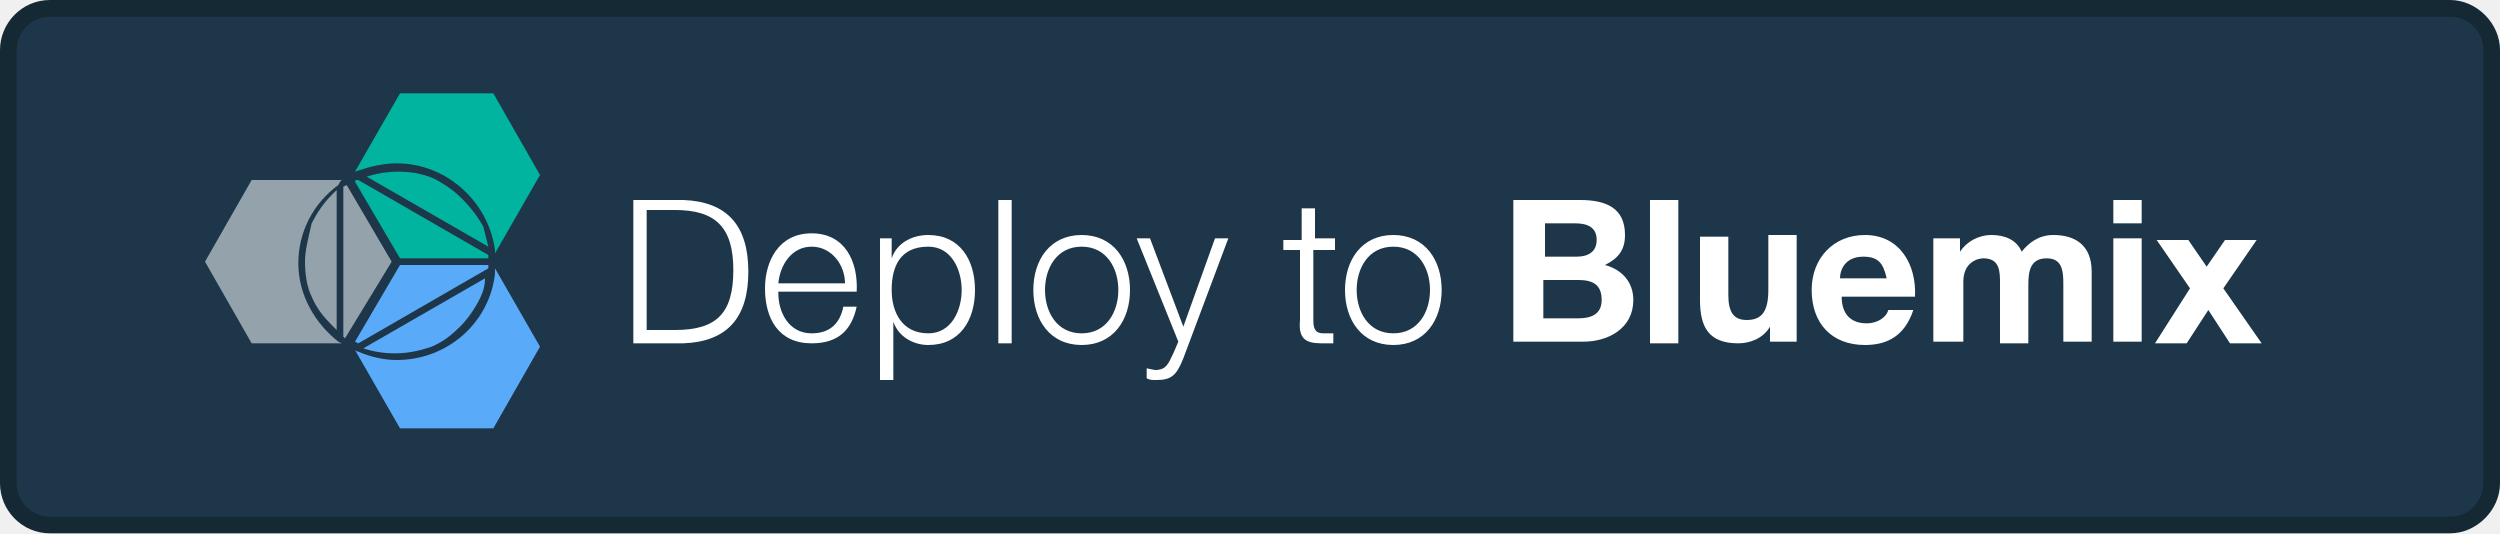
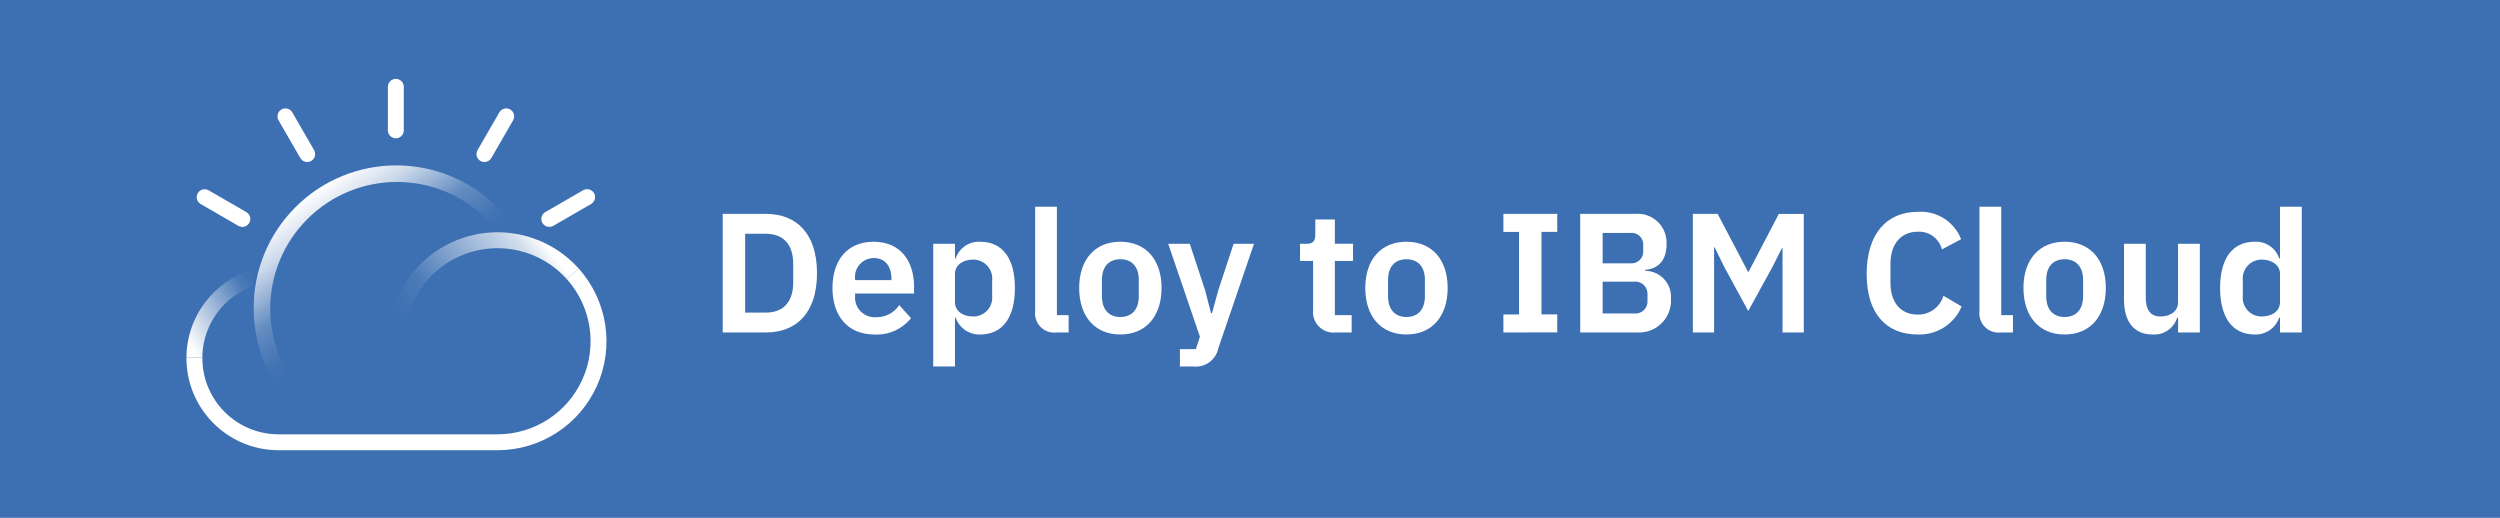
- <svg xmlns="http://www.w3.org/2000/svg" xmlns:xlink="http://www.w3.org/1999/xlink" viewBox="0 0 150 32" enable-background="new 0 0 150 32" id="svg2" version="1.1" width="100%" height="100%">
-   <defs id="defs30" />
-   <path fill="#1D3649" d="M3 31.5c-1.4 0-2.5-1.1-2.5-2.5v-26c0-1.4 1.1-2.5 2.5-2.5h144c1.4 0 2.5 1.1 2.5 2.5v26c0 1.4-1.1 2.5-2.5 2.5h-144z" id="path4" />
-   <a id="a3012" xlink:href="https://bluemix.net/deploy?repository=https://github.com/Puquios/hello-containers" target="_blank">
-     <path id="path6" d="M147 1c1.1 0 2 .9 2 2v26c0 1.1-.9 2-2 2h-144c-1.1 0-2-.9-2-2v-26c0-1.1.9-2 2-2h144m0-1h-144c-1.7 0-3 1.4-3 3v26c0 1.6 1.3 3 3 3h144c1.6 0 3-1.4 3-3v-26c0-1.6-1.4-3-3-3z" fill="#152935" />
-   </a>
-   <g fill="#fff" id="g8">
-     <path d="M38 12h3c2.6.1 3.9 1.5 3.9 4.3s-1.3 4.2-3.9 4.3h-3v-8.6zm.8 7.8h1.7c2.5 0 3.5-1 3.5-3.6s-1.1-3.6-3.5-3.6h-1.7v7.2zM46.7 17.6c0 1.1.6 2.4 2 2.4 1.1 0 1.7-.6 1.9-1.6h.8c-.3 1.4-1.1 2.2-2.7 2.2-2 0-2.8-1.5-2.8-3.3 0-1.6.8-3.3 2.8-3.3 2 0 2.8 1.7 2.7 3.5h-4.7zm4-.6c0-1.1-.8-2.2-2-2.2s-1.9 1.1-2 2.2h4zM52.8 14.3h.7v1.2c.3-.9 1.2-1.4 2.2-1.4 1.9 0 2.8 1.5 2.8 3.3 0 1.8-.9 3.3-2.8 3.3-.9 0-1.8-.5-2.1-1.4v3.5h-.8v-8.5zm2.9.5c-1.7 0-2.2 1.2-2.2 2.6 0 1.3.6 2.6 2.2 2.6 1.4 0 2-1.4 2-2.6s-.6-2.6-2-2.6zM59.9 12h.8v8.6h-.8v-8.6zM67.8 17.4c0 1.8-1 3.3-2.9 3.3s-2.9-1.5-2.9-3.3c0-1.8 1-3.3 2.9-3.3s2.9 1.5 2.9 3.3zm-5.1 0c0 1.3.7 2.6 2.2 2.6s2.2-1.3 2.2-2.6-.7-2.6-2.2-2.6-2.2 1.3-2.2 2.6zM68.2 14.3h.8l2 5.3 1.9-5.3h.8l-2.7 7.2c-.4 1-.7 1.3-1.6 1.3-.3 0-.4 0-.6-.1v-.6l.5.1c.7 0 .8-.4 1.1-1l.3-.7-2.5-6.2zM78.8 14.3h1.3v.7h-1.3v4.2c0 .5.1.8.6.8h.6v.6h-.7c-1 0-1.4-.3-1.3-1.4v-4.2h-1v-.6h1.1v-1.9h.8v1.8zM86.5 17.4c0 1.8-1 3.3-2.9 3.3s-2.9-1.5-2.9-3.3c0-1.8 1-3.3 2.9-3.3s2.9 1.5 2.9 3.3zm-5.1 0c0 1.3.7 2.6 2.2 2.6s2.2-1.3 2.2-2.6-.7-2.6-2.2-2.6-2.2 1.3-2.2 2.6zM90.8 12h4c1.6 0 2.7.5 2.7 2.1 0 .9-.4 1.4-1.2 1.8 1.1.3 1.7 1.1 1.7 2.1 0 1.7-1.5 2.5-3 2.5h-4.2v-8.5zm1.9 3.4h1.9c.7 0 1.2-.3 1.2-1 0-.8-.6-1-1.3-1h-1.8v2zm0 3.7h2c.7 0 1.4-.2 1.4-1.1 0-.9-.5-1.2-1.4-1.2h-2.1v2.3zM99 12h1.7v8.6h-1.7v-8.6zM107.8 20.5h-1.6v-.9c-.4.7-1.2 1-1.9 1-1.8 0-2.3-1-2.3-2.6v-3.8h1.7v3.5c0 1 .3 1.5 1.1 1.5.9 0 1.3-.5 1.3-1.8v-3.3h1.7v6.4zM110.5 17.8c0 1.1.6 1.6 1.5 1.6.7 0 1.2-.4 1.3-.8h1.5c-.5 1.5-1.5 2.1-2.9 2.1-2 0-3.2-1.3-3.2-3.3 0-1.9 1.3-3.3 3.2-3.3 2.1 0 3.1 1.8 3 3.7h-4.4zm2.7-1.1c-.2-.9-.5-1.3-1.4-1.3-1.1 0-1.4.8-1.4 1.3h2.8zM116 14.3h1.6v.8c.4-.6 1.1-1 1.9-1 .8 0 1.5.3 1.8 1 .4-.5 1-1 1.9-1 1.3 0 2.3.6 2.3 2.2v4.2h-1.7v-3.5c0-.8-.1-1.5-1-1.5-1 0-1.1.8-1.1 1.6v3.5h-1.7v-3.6c0-.7 0-1.5-1-1.5-.3 0-1.2.2-1.2 1.4v3.6h-1.8v-6.2zM128.5 13.4h-1.7v-1.4h1.7v1.4zm-1.7.9h1.7v6.2h-1.7v-6.2zM131.4 17.3l-2-2.9h1.9l1.1 1.6 1.1-1.6h1.9l-2 2.9 2.3 3.3h-1.9l-1.3-2-1.3 2h-1.9l2.1-3.3z" id="path10" />
+ <svg xmlns="http://www.w3.org/2000/svg" viewBox="0 0 309 64">
+   <defs>
+     <style>.cls-1{fill:#3d70b2;}.cls-2{fill:#fff;}.cls-3{fill:url(#linear-gradient);}.cls-4{fill:url(#linear-gradient-2);}.cls-5{fill:url(#linear-gradient-3);}</style>
+     <linearGradient id="linear-gradient" x1="3993.957" y1="-9565.845" x2="4014.334" y2="-9562.252" gradientTransform="translate(9638.952 -3899.416) rotate(-135)" gradientUnits="userSpaceOnUse">
+       <stop offset="0.2" stop-color="#fff" stop-opacity="0" />
+       <stop offset="0.287" stop-color="#fff" stop-opacity="0.03" />
+       <stop offset="0.501" stop-color="#fff" stop-opacity="0.2" />
+       <stop offset="0.793" stop-color="#fff" stop-opacity="0.742" />
+       <stop offset="1" stop-color="#fff" />
+     </linearGradient>
+     <linearGradient id="linear-gradient-2" x1="27.679" y1="610.033" x2="39.623" y2="603.137" gradientTransform="translate(-5.791 -567.865)" gradientUnits="userSpaceOnUse">
+       <stop offset="0.08" stop-color="#fff" />
+       <stop offset="0.753" stop-color="#fff" stop-opacity="0.07" />
+       <stop offset="0.875" stop-color="#fff" stop-opacity="0" />
+     </linearGradient>
+     <linearGradient id="linear-gradient-3" x1="54.981" y1="611.334" x2="73.15" y2="596.089" gradientTransform="translate(-5.791 -567.865)" gradientUnits="userSpaceOnUse">
+       <stop offset="0.138" stop-color="#fff" stop-opacity="0" />
+       <stop offset="0.32" stop-color="#fff" stop-opacity="0.07" />
+       <stop offset="0.847" stop-color="#fff" stop-opacity="0.764" />
+       <stop offset="0.947" stop-color="#fff" />
+     </linearGradient>
+   </defs>
+   <g id="Layer_2" data-name="Layer 2">
+     <rect class="cls-1" width="309" height="64" />
  </g>
-   <path fill="#94A3AB" d="M18.3 15.7c0 .7.1 1.5.4 2.1.3.7.7 1.2 1.2 1.7l.3.3v-8.4l-.3.3c-.5.5-.9 1.1-1.2 1.7-.2.9-.4 1.6-.4 2.3z" id="path12" />
-   <path fill="#00B4A0" d="M27.7 11.9c-.5-.5-1.1-.9-1.7-1.2-.7-.3-1.4-.4-2.1-.4-.6 0-1.3.1-1.9.3l7.3 4.2-.3-1.2c-.4-.7-.8-1.2-1.3-1.7zM21.3 10.9l2.7 4.6h5.3v-.2l-7.8-4.5c-.1 0-.2 0-.2.1z" id="path14" />
-   <path fill="#5AAAFA" d="M29.3 15.9h-5.3l-2.7 4.6.2.1 7.8-4.5v-.2zM25.9 20.8c.7-.3 1.2-.7 1.7-1.2s.9-1.1 1.2-1.7c.2-.4.3-.8.3-1.2l-7.3 4.2c.6.2 1.2.3 1.9.3.9 0 1.6-.2 2.2-.4z" id="path16" />
-   <path fill="#94A3AB" d="M23.5 15.7l-2.7-4.6-.2.1v9l.1.1 2.8-4.6z" id="path18" />
-   <path fill="#919191" d="M23.9 15.9z" id="path20" />
-   <path fill="#00B4A0" d="M23.8 9.8c3 0 5.5 2.3 5.9 5.2v.2l2.7-4.7-2.8-4.9h-5.6l-2.7 4.7.3-.1c.6-.2 1.4-.4 2.2-.4z" id="path22" />
-   <path fill="#5AAAFA" d="M29.7 16.1v.3c-.3 2.9-2.8 5.2-5.9 5.2-.8 0-1.6-.2-2.3-.5-.1 0-.2-.1-.2-.1l2.7 4.7h5.6l2.8-4.9-2.7-4.7z" id="path24" />
-   <path fill="#94A3AB" d="M20.5 10.8h-5.4l-2.8 4.9 2.8 4.9h5.4l-.2-.1c-1.4-1.1-2.4-2.8-2.4-4.7 0-1.9.9-3.6 2.4-4.7.1-.2.1-.2.2-.3z" id="path26" />
-   <g id="layer1" style="opacity:0">
-     <rect style="opacity:0;fill:#ddf1ff;fill-opacity:1;stroke:#474747;stroke-width:1.5;stroke-miterlimit:4;stroke-opacity:1;stroke-dasharray:1.5, 6;stroke-dashoffset:0" id="rect3010" width="148.23" height="30.973" x="0.885" y="0.142" />
-     <a id="a3051" xlink:href="https://bluemix.net/deploy?repository=https://github.com/Puquios/hello-containers" target="_blank">
-       <path id="path4-1" d="m 3.664,32.013 c -1.4,0 -2.5,-1.1 -2.5,-2.5 v -26 c 0,-1.4 1.1,-2.5 2.5,-2.5 H 147.664 c 1.4,0 2.5,1.1 2.5,2.5 v 26 c 0,1.4 -1.1,2.5 -2.5,2.5 H 3.664 z" style="fill:#1d3649" />
-     </a>
+   <g id="Layer_1" data-name="Layer 1">
+     <path class="cls-2" d="M29.954,28.045a.981.981,0,0,1-.49-.132l-4.688-2.707a.982.982,0,0,1,.981-1.7h0l4.688,2.707a.982.982,0,0,1-.492,1.833Z" />
+     <path class="cls-2" d="M37.974,20.027a.981.981,0,0,1-.852-.491l-2.707-4.689a.982.982,0,0,1,1.7-.982l2.707,4.689a.982.982,0,0,1-.849,1.473Z" />
+     <path class="cls-2" d="M48.924,17.093a.983.983,0,0,1-.982-.983h0V10.7a.983.983,0,0,1,1.965,0V16.11a.983.983,0,0,1-.983.983Z" />
+     <path class="cls-2" d="M59.875,20.027a.981.981,0,0,1-.849-1.473l2.707-4.689a.982.982,0,0,1,1.7.982l-2.707,4.689A.981.981,0,0,1,59.875,20.027Z" />
+     <path class="cls-2" d="M67.894,28.045a.982.982,0,0,1-.492-1.833l4.689-2.707a.982.982,0,0,1,.983,1.7h0l-4.688,2.707A.982.982,0,0,1,67.894,28.045Z" />
+     <path class="cls-3" d="M36.456,50.482A17.633,17.633,0,0,1,61.392,25.545a18.1,18.1,0,0,1,1.4,1.579c.3.385.591.784.857,1.187l-1.64,1.082c-.236-.357-.492-.712-.761-1.054A15.971,15.971,0,0,0,60,26.935,15.668,15.668,0,0,0,37.846,49.093Z" />
+     <path class="cls-2" d="M61.494,55.647H34.357A11.389,11.389,0,0,1,23.046,44.18v-.007l1.965.015a9.424,9.424,0,0,0,9.353,9.494H61.486a11.505,11.505,0,0,0,8.581-19.176l1.464-1.31A13.47,13.47,0,0,1,61.494,55.647Z" />
+     <path class="cls-4" d="M25.011,44.188l-1.965-.015a11.376,11.376,0,0,1,9.49-11.146l.328,1.937A9.414,9.414,0,0,0,25.011,44.188Z" />
+     <path class="cls-5" d="M49.986,42.091l-1.964-.015A13.47,13.47,0,0,1,71.531,33.2l-1.464,1.31a11.506,11.506,0,0,0-20.081,7.585Z" />
+     <path class="cls-2" d="M89.328,26.436h5.333c3.821,0,6.32,2.456,6.32,7.327s-2.5,7.328-6.32,7.328H89.328Zm5.333,12.2c2.058,0,3.38-1.217,3.38-3.716V32.609c0-2.5-1.322-3.717-3.38-3.717H92.1v9.742Z" />
+     <path class="cls-2" d="M102.894,35.59c0-3.464,1.869-5.711,5.081-5.711,3.422,0,5,2.519,5,5.522v.882h-7.286v.273a2.435,2.435,0,0,0,2.667,2.646,3.325,3.325,0,0,0,2.792-1.492l1.449,1.618a5.426,5.426,0,0,1-4.535,2.015C104.826,41.343,102.894,39.1,102.894,35.59Zm2.792-1.133v.168h4.494v-.19c0-1.512-.777-2.54-2.163-2.54A2.327,2.327,0,0,0,105.686,34.457Z" />
+     <path class="cls-2" d="M115.347,30.131h2.688v1.806h.084a3.035,3.035,0,0,1,3.023-2.058c2.772,0,4.3,2.058,4.3,5.711,0,3.674-1.532,5.753-4.3,5.753a3.1,3.1,0,0,1-3.023-2.079h-.084v6.027h-2.688Zm7.286,6.425V34.667a2.35,2.35,0,0,0-2.352-2.583c-1.281,0-2.246.693-2.246,1.763v3.486c0,1.133.965,1.785,2.246,1.785A2.332,2.332,0,0,0,122.633,36.556Z" />
+     <path class="cls-2" d="M130.634,41.091a2.376,2.376,0,0,1-2.687-2.645V25.554h2.687v13.4h1.449v2.141Z" />
+     <path class="cls-2" d="M133.386,35.59c0-3.506,1.952-5.711,5.081-5.711,3.149,0,5.1,2.205,5.1,5.711,0,3.528-1.953,5.753-5.1,5.753C135.338,41.343,133.386,39.118,133.386,35.59Zm7.369,1.029V34.583c0-1.638-.882-2.541-2.288-2.541-1.386,0-2.268.9-2.268,2.541v2.036c0,1.659.882,2.561,2.268,2.561C139.873,39.18,140.755,38.278,140.755,36.619Z" />
+     <path class="cls-2" d="M152.474,30.131h2.519l-4.409,12.913a2.832,2.832,0,0,1-3.128,2.247h-1.617V43.149h1.973l.5-1.532L144.39,30.131h2.667l1.911,5.8.713,2.772h.127l.755-2.772Z" />
+     <path class="cls-2" d="M165.136,41.091A2.536,2.536,0,0,1,162.3,38.3V32.251h-1.617v-2.12h.839c.8,0,1.051-.378,1.051-1.134V27.128h2.414v3h2.246v2.12h-2.246v6.7h2.078v2.141Z" />
+     <path class="cls-2" d="M168.749,35.59c0-3.506,1.953-5.711,5.082-5.711,3.148,0,5.1,2.205,5.1,5.711,0,3.528-1.954,5.753-5.1,5.753C170.7,41.343,168.749,39.118,168.749,35.59Zm7.37,1.029V34.583c0-1.638-.882-2.541-2.288-2.541-1.387,0-2.268.9-2.268,2.541v2.036c0,1.659.881,2.561,2.268,2.561C175.237,39.18,176.119,38.278,176.119,36.619Z" />
+     <path class="cls-2" d="M185.821,41.091V38.866h1.932v-10.2h-1.932V26.436h6.656v2.225h-1.953v10.2h1.953v2.225Z" />
+     <path class="cls-2" d="M195.313,26.436H202.1a3.562,3.562,0,0,1,3.884,3.758c0,2.225-1.281,3.065-2.625,3.149v.126a3.214,3.214,0,0,1,3.171,3.423,3.937,3.937,0,0,1-3.779,4.2h-7.433Zm2.772,6.109h3.422a1.445,1.445,0,0,0,1.595-1.553v-.651a1.436,1.436,0,0,0-1.595-1.554h-3.422Zm0,6.2h3.863a1.494,1.494,0,0,0,1.68-1.6V36.43a1.509,1.509,0,0,0-1.68-1.617h-3.863Z" />
+     <path class="cls-2" d="M220.322,30.677h-.084L219.126,32.9l-3.045,5.543-3-5.523-1.155-2.351h-.064V41.091h-2.624V26.436H212.3L216.06,33.6h.063l3.737-7.159h3.086V41.091h-2.624Z" />
+     <path class="cls-2" d="M230.719,33.869c0-4.935,2.456-7.685,6.319-7.685a5.344,5.344,0,0,1,5.355,3.38l-2.373,1.26a2.9,2.9,0,0,0-2.982-2.184c-2.057,0-3.38,1.491-3.38,3.989v2.31c0,2.52,1.323,3.947,3.38,3.947a3.258,3.258,0,0,0,3.171-2.33l2.247,1.322a5.632,5.632,0,0,1-5.418,3.465C233.175,41.343,230.719,38.8,230.719,33.869Z" />
+     <path class="cls-2" d="M247.351,41.091a2.376,2.376,0,0,1-2.688-2.645V25.554h2.688v13.4H248.8v2.141Z" />
+     <path class="cls-2" d="M250.1,35.59c0-3.506,1.953-5.711,5.081-5.711,3.15,0,5.1,2.205,5.1,5.711,0,3.528-1.952,5.753-5.1,5.753C252.055,41.343,250.1,39.118,250.1,35.59Zm7.37,1.029V34.583c0-1.638-.882-2.541-2.289-2.541-1.385,0-2.268.9-2.268,2.541v2.036c0,1.659.883,2.561,2.268,2.561C256.59,39.18,257.472,38.278,257.472,36.619Z" />
+     <path class="cls-2" d="M269.21,39.264H269.1a2.972,2.972,0,0,1-3.064,2.079c-2.247,0-3.507-1.553-3.507-4.283V30.131h2.688v6.656c0,1.511.567,2.331,1.847,2.331,1.072,0,2.142-.568,2.142-1.743V30.131H271.9v10.96H269.21Z" />
+     <path class="cls-2" d="M281.81,39.264h-.1a3.078,3.078,0,0,1-3.023,2.079c-2.751,0-4.284-2.079-4.284-5.753,0-3.653,1.533-5.711,4.284-5.711a3.018,3.018,0,0,1,3.023,2.058h.1V25.554H284.5V41.091H281.81Zm0-1.931V33.847c0-1.07-.987-1.763-2.267-1.763a2.334,2.334,0,0,0-2.331,2.583v1.889a2.317,2.317,0,0,0,2.331,2.562C280.823,39.118,281.81,38.466,281.81,37.333Z" />
  </g>
</svg>
